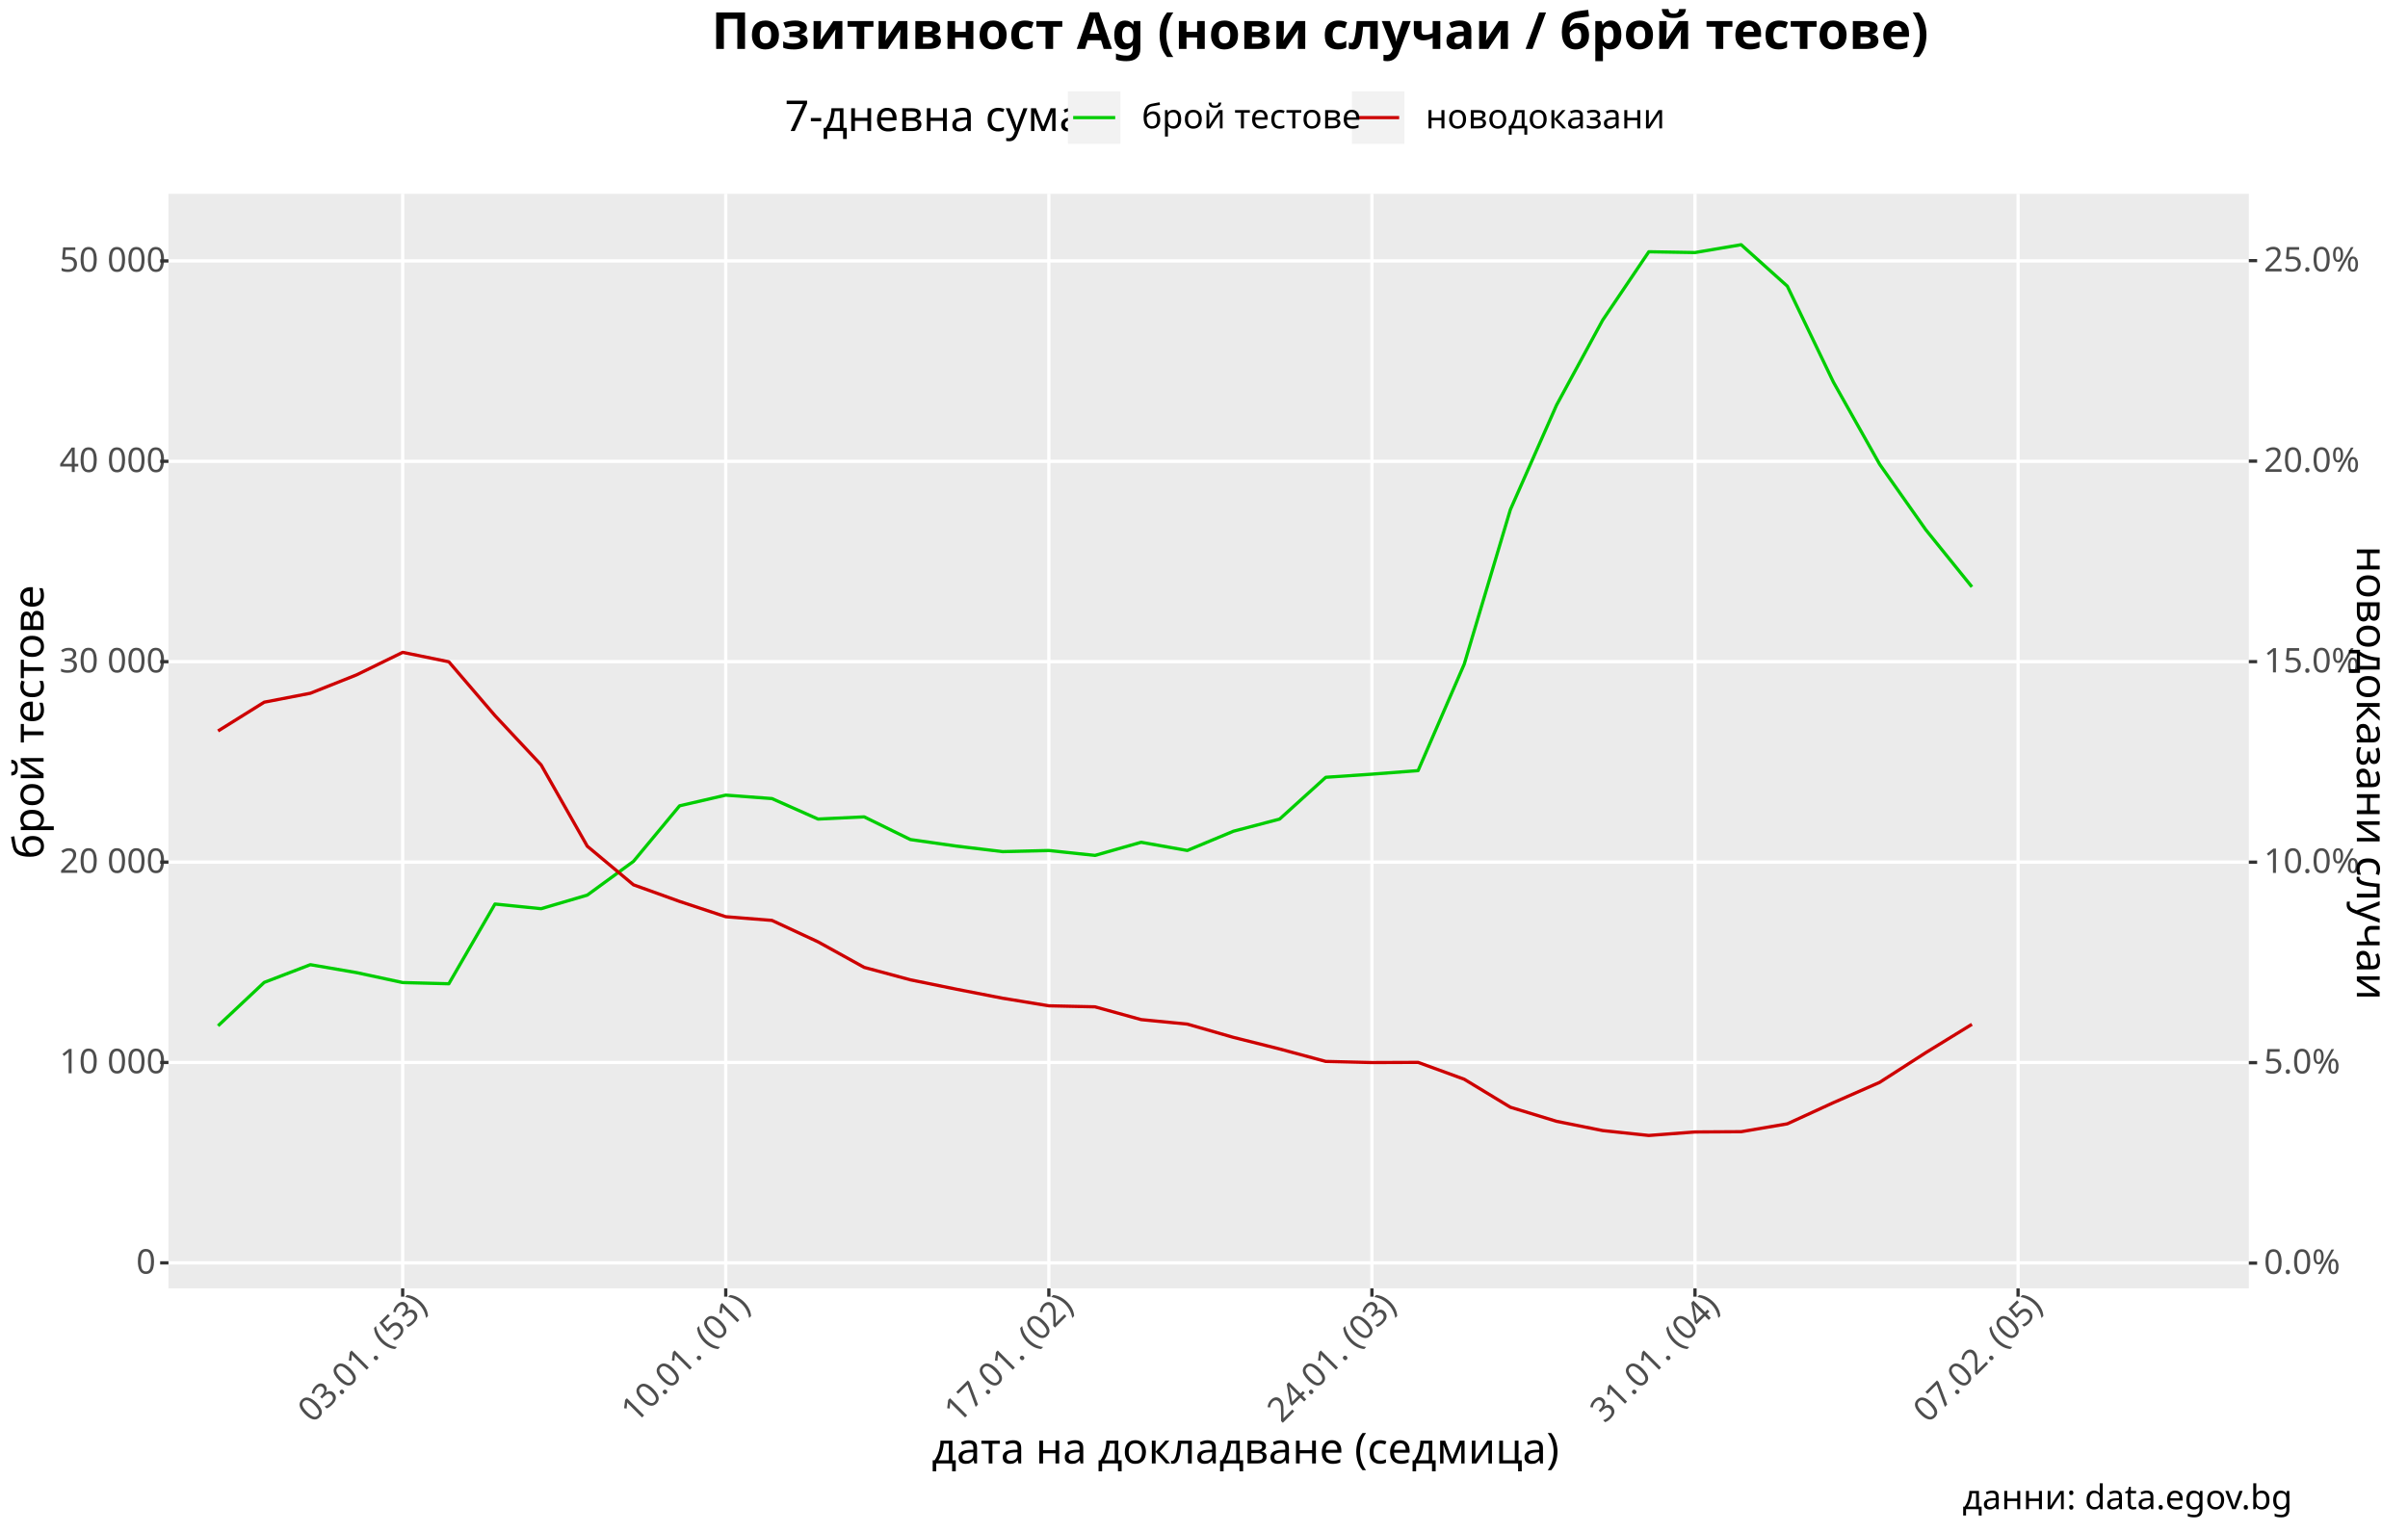
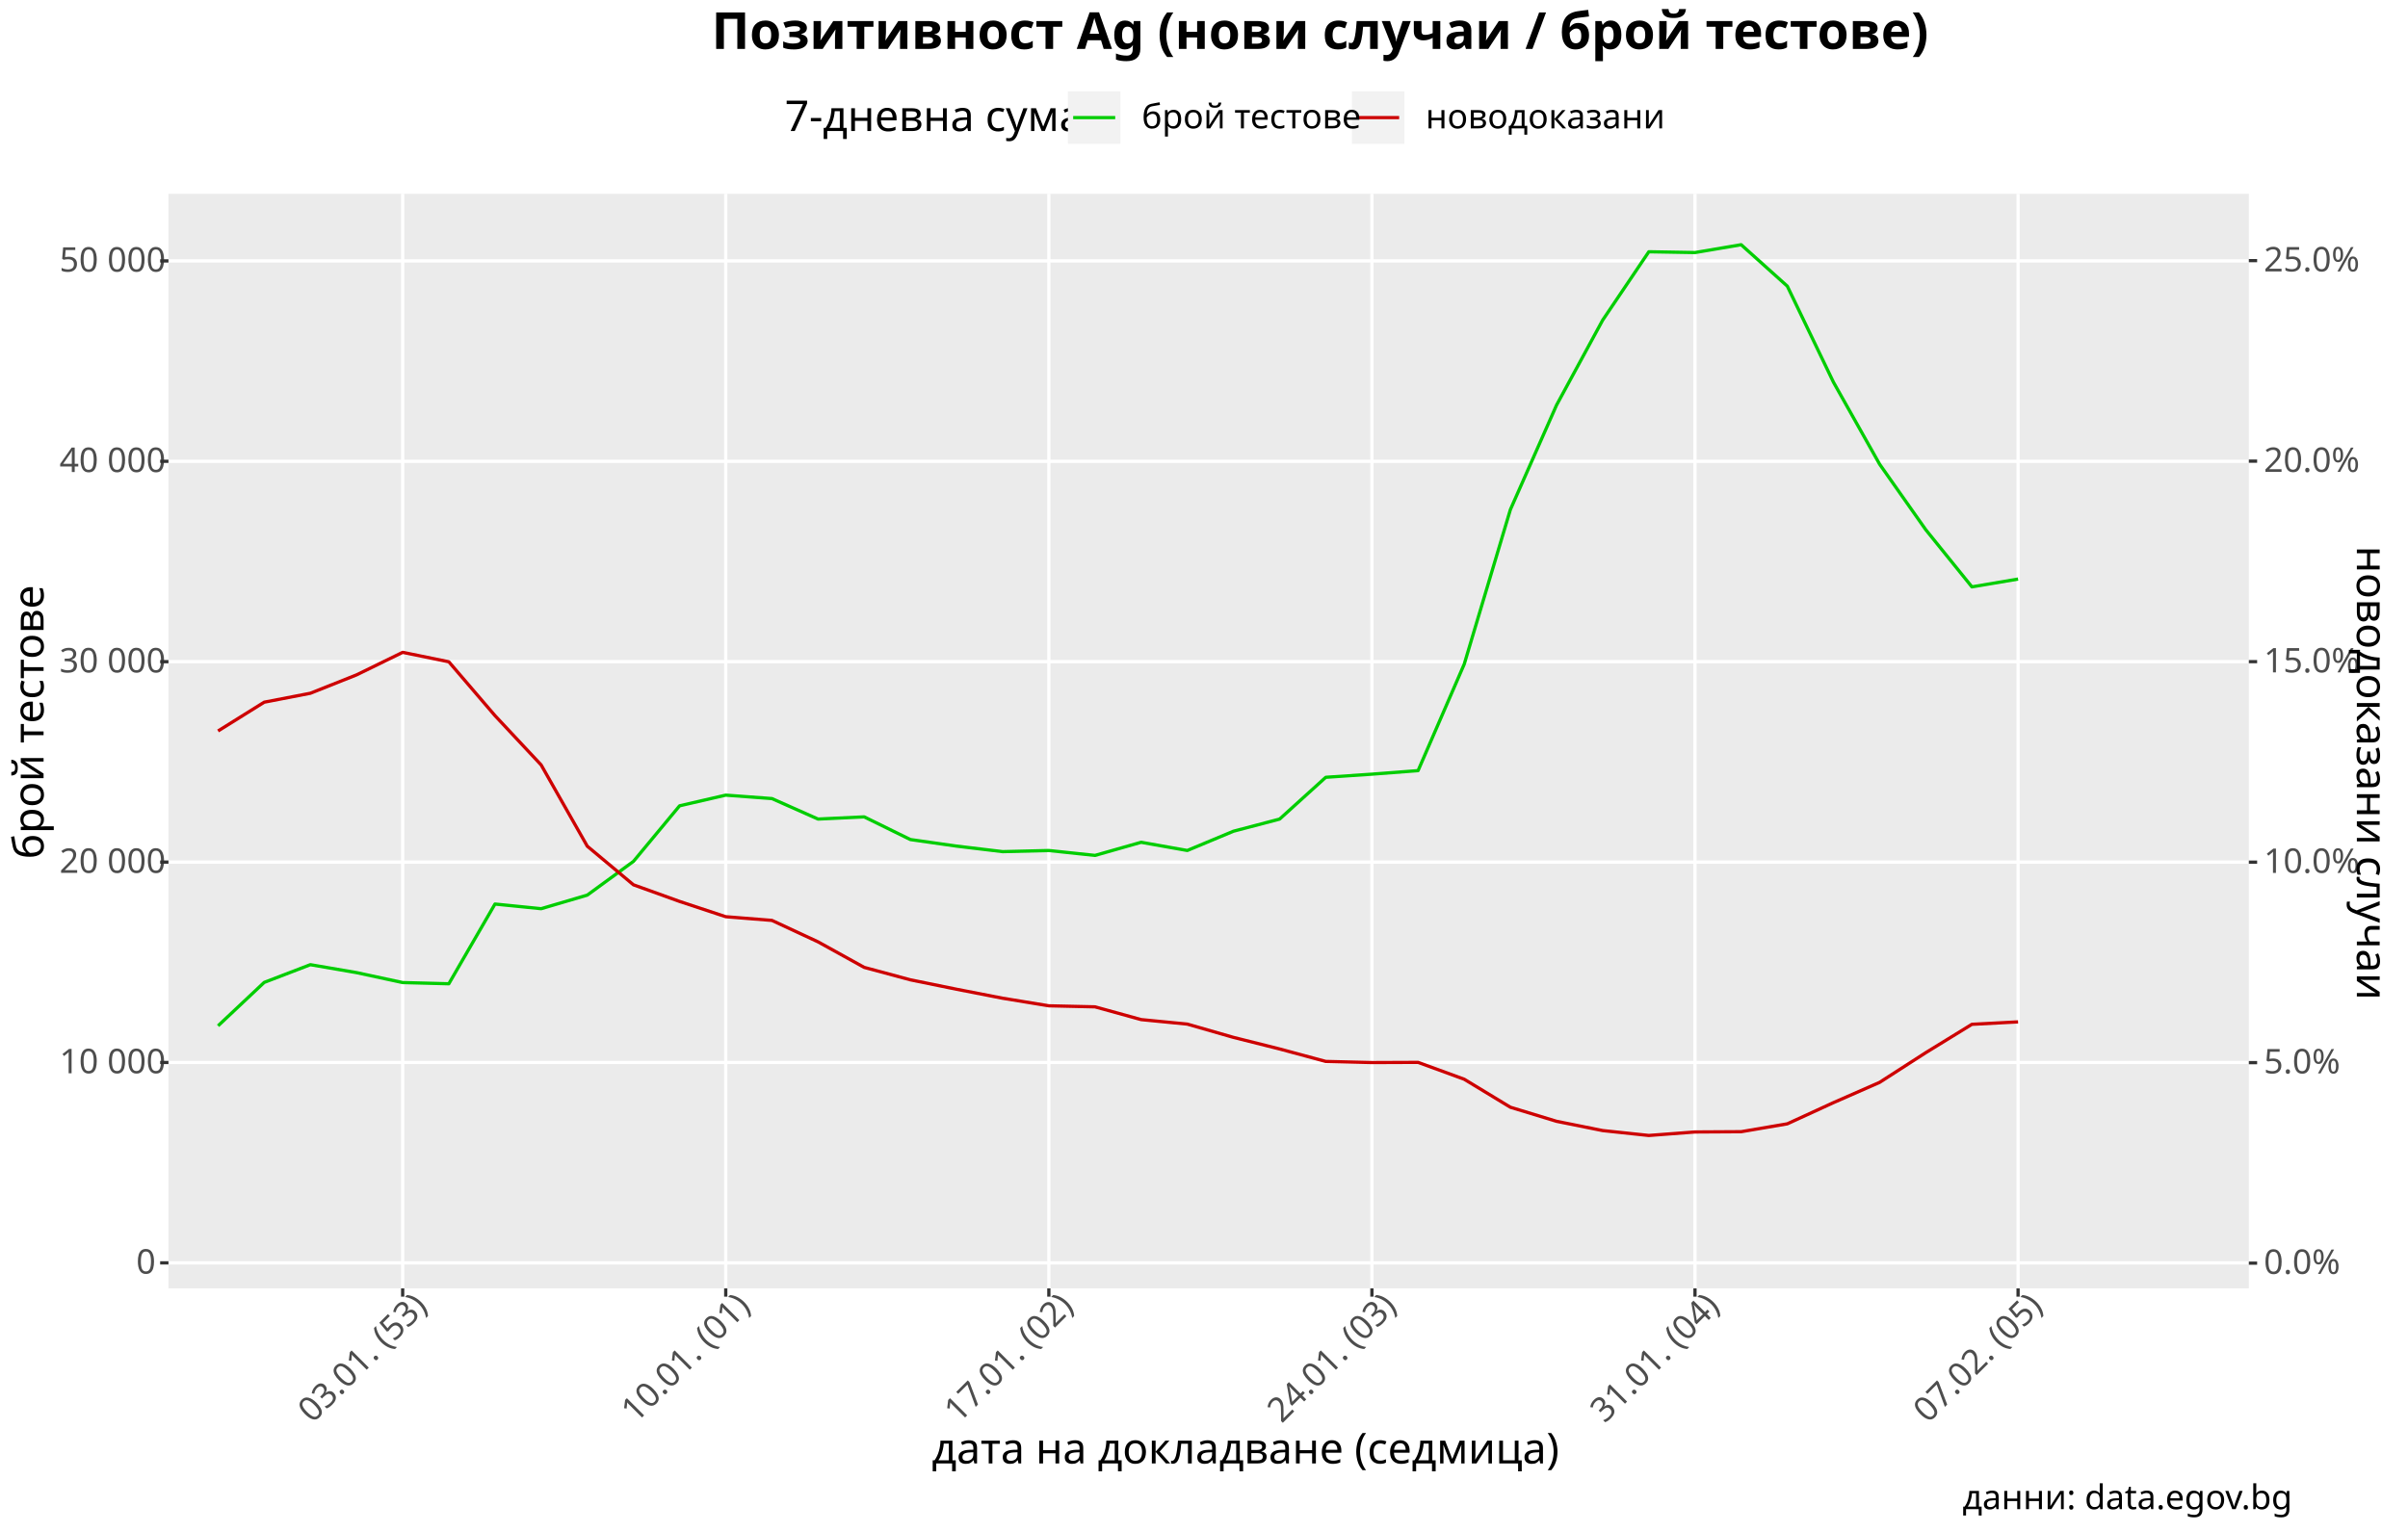
<svg xmlns="http://www.w3.org/2000/svg" viewBox="0 0 792.00 504.00">
  <defs>
    <style type="text/css">
    line, polyline, polygon, path, rect, circle {
      fill: none;
      stroke: #000000;
      stroke-linecap: round;
      stroke-linejoin: round;
      stroke-miterlimit: 10.00;
    }
  </style>
  </defs>
  <rect width="100%" height="100%" style="stroke: none; fill: #FFFFFF;" />
  <rect x="0.00" y="0.00" width="792.00" height="504.00" style="stroke-width: 1.07; stroke: #FFFFFF; fill: #FFFFFF;" />
  <defs>
    <clipPath id="cpNTUuNDF8NzM5LjY1fDQyMy44N3w2My43Nw==">
      <rect x="55.41" y="63.77" width="684.24" height="360.10" />
    </clipPath>
  </defs>
  <rect x="55.41" y="63.77" width="684.24" height="360.10" style="stroke-width: 1.07; stroke: none; fill: #EBEBEB;" clip-path="url(#cpNTUuNDF8NzM5LjY1fDQyMy44N3w2My43Nw==)" />
  <polyline points="55.41,415.49 739.65,415.49 " style="stroke-width: 1.07; stroke: #FFFFFF; stroke-linecap: butt;" clip-path="url(#cpNTUuNDF8NzM5LjY1fDQyMy44N3w2My43Nw==)" />
  <polyline points="55.41,349.56 739.65,349.56 " style="stroke-width: 1.07; stroke: #FFFFFF; stroke-linecap: butt;" clip-path="url(#cpNTUuNDF8NzM5LjY1fDQyMy44N3w2My43Nw==)" />
  <polyline points="55.41,283.63 739.65,283.63 " style="stroke-width: 1.07; stroke: #FFFFFF; stroke-linecap: butt;" clip-path="url(#cpNTUuNDF8NzM5LjY1fDQyMy44N3w2My43Nw==)" />
  <polyline points="55.41,217.70 739.65,217.70 " style="stroke-width: 1.07; stroke: #FFFFFF; stroke-linecap: butt;" clip-path="url(#cpNTUuNDF8NzM5LjY1fDQyMy44N3w2My43Nw==)" />
  <polyline points="55.41,151.77 739.65,151.77 " style="stroke-width: 1.07; stroke: #FFFFFF; stroke-linecap: butt;" clip-path="url(#cpNTUuNDF8NzM5LjY1fDQyMy44N3w2My43Nw==)" />
  <polyline points="55.41,85.84 739.65,85.84 " style="stroke-width: 1.07; stroke: #FFFFFF; stroke-linecap: butt;" clip-path="url(#cpNTUuNDF8NzM5LjY1fDQyMy44N3w2My43Nw==)" />
  <polyline points="132.44,423.87 132.44,63.77 " style="stroke-width: 1.07; stroke: #FFFFFF; stroke-linecap: butt;" clip-path="url(#cpNTUuNDF8NzM5LjY1fDQyMy44N3w2My43Nw==)" />
  <polyline points="238.70,423.87 238.70,63.77 " style="stroke-width: 1.07; stroke: #FFFFFF; stroke-linecap: butt;" clip-path="url(#cpNTUuNDF8NzM5LjY1fDQyMy44N3w2My43Nw==)" />
  <polyline points="344.97,423.87 344.97,63.77 " style="stroke-width: 1.07; stroke: #FFFFFF; stroke-linecap: butt;" clip-path="url(#cpNTUuNDF8NzM5LjY1fDQyMy44N3w2My43Nw==)" />
  <polyline points="451.23,423.87 451.23,63.77 " style="stroke-width: 1.07; stroke: #FFFFFF; stroke-linecap: butt;" clip-path="url(#cpNTUuNDF8NzM5LjY1fDQyMy44N3w2My43Nw==)" />
  <polyline points="557.49,423.87 557.49,63.77 " style="stroke-width: 1.07; stroke: #FFFFFF; stroke-linecap: butt;" clip-path="url(#cpNTUuNDF8NzM5LjY1fDQyMy44N3w2My43Nw==)" />
  <polyline points="663.75,423.87 663.75,63.77 " style="stroke-width: 1.07; stroke: #FFFFFF; stroke-linecap: butt;" clip-path="url(#cpNTUuNDF8NzM5LjY1fDQyMy44N3w2My43Nw==)" />
-   <polyline points="71.72,337.49 86.90,323.21 102.08,317.38 117.26,319.99 132.44,323.26 147.62,323.66 162.80,297.43 177.98,298.96 193.16,294.49 208.34,283.40 223.52,265.11 238.70,261.60 253.88,262.73 269.06,269.47 284.24,268.75 299.42,276.21 314.60,278.37 329.78,280.19 344.97,279.82 360.15,281.43 375.33,277.11 390.51,279.81 405.69,273.47 420.87,269.48 436.05,255.73 451.23,254.70 466.41,253.54 481.59,218.51 496.77,167.66 511.95,133.29 527.13,105.32 542.31,82.83 557.49,83.09 572.67,80.51 587.85,94.14 603.03,125.74 618.21,152.72 633.39,174.28 648.57,193.08 " style="stroke-width: 1.07; stroke: #00CD00; stroke-linecap: butt;" clip-path="url(#cpNTUuNDF8NzM5LjY1fDQyMy44N3w2My43Nw==)" />
-   <polyline points="71.72,240.49 86.90,231.02 102.08,228.08 117.26,222.04 132.44,214.62 147.62,217.73 162.80,235.44 177.98,251.66 193.16,278.40 208.34,291.10 223.52,296.57 238.70,301.60 253.88,302.81 269.06,309.87 284.24,318.27 299.42,322.36 314.60,325.46 329.78,328.42 344.97,330.91 360.15,331.25 375.33,335.45 390.51,336.93 405.69,341.30 420.87,345.11 436.05,349.21 451.23,349.58 466.41,349.52 481.59,355.07 496.77,364.28 511.95,368.91 527.13,371.96 542.31,373.57 557.49,372.42 572.67,372.33 587.85,369.74 603.03,362.77 618.21,356.10 633.39,346.33 648.57,337.00 " style="stroke-width: 1.07; stroke: #CD0000; stroke-linecap: butt;" clip-path="url(#cpNTUuNDF8NzM5LjY1fDQyMy44N3w2My43Nw==)" />
+   <polyline points="71.72,337.49 86.90,323.21 102.08,317.38 117.26,319.99 132.44,323.26 147.62,323.66 162.80,297.43 177.98,298.96 193.16,294.49 208.34,283.40 223.52,265.11 238.70,261.60 253.88,262.73 269.06,269.47 284.24,268.75 299.42,276.21 314.60,278.37 329.78,280.19 344.97,279.82 360.15,281.43 375.33,277.11 390.51,279.81 405.69,273.47 420.87,269.48 436.05,255.73 451.23,254.70 466.41,253.54 481.59,218.51 496.77,167.66 511.95,133.29 527.13,105.32 542.31,82.83 557.49,83.09 572.67,80.51 587.85,94.14 603.03,125.74 618.21,152.72 633.39,174.28 648.57,193.08 663.75,190.51 " style="stroke-width: 1.07; stroke: #00CD00; stroke-linecap: butt;" clip-path="url(#cpNTUuNDF8NzM5LjY1fDQyMy44N3w2My43Nw==)" />
+   <polyline points="71.72,240.49 86.90,231.02 102.08,228.08 117.26,222.04 132.44,214.62 147.62,217.73 162.80,235.44 177.98,251.66 193.16,278.40 208.34,291.10 223.52,296.57 238.70,301.60 253.88,302.81 269.06,309.87 284.24,318.27 299.42,322.36 314.60,325.46 329.78,328.42 344.97,330.91 360.15,331.25 375.33,335.45 390.51,336.93 405.69,341.30 420.87,345.11 436.05,349.21 451.23,349.58 466.41,349.52 481.59,355.07 496.77,364.28 511.95,368.91 527.13,371.96 542.31,373.57 557.49,372.42 572.67,372.33 587.85,369.74 603.03,362.77 618.21,356.10 633.39,346.33 648.57,337.00 663.75,336.20 " style="stroke-width: 1.07; stroke: #CD0000; stroke-linecap: butt;" clip-path="url(#cpNTUuNDF8NzM5LjY1fDQyMy44N3w2My43Nw==)" />
  <defs>
    <clipPath id="cpMC4wMHw3OTIuMDB8NTA0LjAwfDAuMDA=">
      <rect x="0.00" y="0.00" width="792.00" height="504.00" />
    </clipPath>
  </defs>
  <g clip-path="url(#cpMC4wMHw3OTIuMDB8NTA0LjAwfDAuMDA=)">
    <text x="44.80" y="419.03" style="font-size: 11.20px; fill: #4D4D4D; font-family: Calibri;" textLength="5.68px" lengthAdjust="spacingAndGlyphs">0</text>
  </g>
  <g clip-path="url(#cpMC4wMHw3OTIuMDB8NTA0LjAwfDAuMDA=)">
    <text x="19.56" y="353.10" style="font-size: 11.20px; fill: #4D4D4D; font-family: Calibri;" textLength="30.91px" lengthAdjust="spacingAndGlyphs">10 000</text>
  </g>
  <g clip-path="url(#cpMC4wMHw3OTIuMDB8NTA0LjAwfDAuMDA=)">
    <text x="19.56" y="287.17" style="font-size: 11.20px; fill: #4D4D4D; font-family: Calibri;" textLength="30.91px" lengthAdjust="spacingAndGlyphs">20 000</text>
  </g>
  <g clip-path="url(#cpMC4wMHw3OTIuMDB8NTA0LjAwfDAuMDA=)">
    <text x="19.56" y="221.24" style="font-size: 11.20px; fill: #4D4D4D; font-family: Calibri;" textLength="30.91px" lengthAdjust="spacingAndGlyphs">30 000</text>
  </g>
  <g clip-path="url(#cpMC4wMHw3OTIuMDB8NTA0LjAwfDAuMDA=)">
    <text x="19.56" y="155.30" style="font-size: 11.20px; fill: #4D4D4D; font-family: Calibri;" textLength="30.91px" lengthAdjust="spacingAndGlyphs">40 000</text>
  </g>
  <g clip-path="url(#cpMC4wMHw3OTIuMDB8NTA0LjAwfDAuMDA=)">
    <text x="19.56" y="89.37" style="font-size: 11.20px; fill: #4D4D4D; font-family: Calibri;" textLength="30.91px" lengthAdjust="spacingAndGlyphs">50 000</text>
  </g>
  <polyline points="52.67,415.49 55.41,415.49 " style="stroke-width: 1.07; stroke: #333333; stroke-linecap: butt;" clip-path="url(#cpMC4wMHw3OTIuMDB8NTA0LjAwfDAuMDA=)" />
  <polyline points="52.67,349.56 55.41,349.56 " style="stroke-width: 1.07; stroke: #333333; stroke-linecap: butt;" clip-path="url(#cpMC4wMHw3OTIuMDB8NTA0LjAwfDAuMDA=)" />
  <polyline points="52.67,283.63 55.41,283.63 " style="stroke-width: 1.07; stroke: #333333; stroke-linecap: butt;" clip-path="url(#cpMC4wMHw3OTIuMDB8NTA0LjAwfDAuMDA=)" />
  <polyline points="52.67,217.70 55.41,217.70 " style="stroke-width: 1.07; stroke: #333333; stroke-linecap: butt;" clip-path="url(#cpMC4wMHw3OTIuMDB8NTA0LjAwfDAuMDA=)" />
  <polyline points="52.67,151.77 55.41,151.77 " style="stroke-width: 1.07; stroke: #333333; stroke-linecap: butt;" clip-path="url(#cpMC4wMHw3OTIuMDB8NTA0LjAwfDAuMDA=)" />
  <polyline points="52.67,85.84 55.41,85.84 " style="stroke-width: 1.07; stroke: #333333; stroke-linecap: butt;" clip-path="url(#cpMC4wMHw3OTIuMDB8NTA0LjAwfDAuMDA=)" />
  <polyline points="739.65,415.58 742.38,415.58 " style="stroke-width: 1.07; stroke: #333333; stroke-linecap: butt;" clip-path="url(#cpMC4wMHw3OTIuMDB8NTA0LjAwfDAuMDA=)" />
  <polyline points="739.65,349.61 742.38,349.61 " style="stroke-width: 1.07; stroke: #333333; stroke-linecap: butt;" clip-path="url(#cpMC4wMHw3OTIuMDB8NTA0LjAwfDAuMDA=)" />
  <polyline points="739.65,283.65 742.38,283.65 " style="stroke-width: 1.07; stroke: #333333; stroke-linecap: butt;" clip-path="url(#cpMC4wMHw3OTIuMDB8NTA0LjAwfDAuMDA=)" />
  <polyline points="739.65,217.68 742.38,217.68 " style="stroke-width: 1.07; stroke: #333333; stroke-linecap: butt;" clip-path="url(#cpMC4wMHw3OTIuMDB8NTA0LjAwfDAuMDA=)" />
  <polyline points="739.65,151.72 742.38,151.72 " style="stroke-width: 1.07; stroke: #333333; stroke-linecap: butt;" clip-path="url(#cpMC4wMHw3OTIuMDB8NTA0LjAwfDAuMDA=)" />
  <polyline points="739.65,85.75 742.38,85.75 " style="stroke-width: 1.07; stroke: #333333; stroke-linecap: butt;" clip-path="url(#cpMC4wMHw3OTIuMDB8NTA0LjAwfDAuMDA=)" />
  <g clip-path="url(#cpMC4wMHw3OTIuMDB8NTA0LjAwfDAuMDA=)">
    <text x="744.58" y="419.11" style="font-size: 11.20px; fill: #4D4D4D; font-family: Calibri;" textLength="22.19px" lengthAdjust="spacingAndGlyphs">0.0%</text>
  </g>
  <g clip-path="url(#cpMC4wMHw3OTIuMDB8NTA0LjAwfDAuMDA=)">
    <text x="744.58" y="353.15" style="font-size: 11.20px; fill: #4D4D4D; font-family: Calibri;" textLength="22.19px" lengthAdjust="spacingAndGlyphs">5.0%</text>
  </g>
  <g clip-path="url(#cpMC4wMHw3OTIuMDB8NTA0LjAwfDAuMDA=)">
    <text x="744.58" y="287.18" style="font-size: 11.20px; fill: #4D4D4D; font-family: Calibri;" textLength="27.86px" lengthAdjust="spacingAndGlyphs">10.0%</text>
  </g>
  <g clip-path="url(#cpMC4wMHw3OTIuMDB8NTA0LjAwfDAuMDA=)">
    <text x="744.58" y="221.22" style="font-size: 11.20px; fill: #4D4D4D; font-family: Calibri;" textLength="27.86px" lengthAdjust="spacingAndGlyphs">15.0%</text>
  </g>
  <g clip-path="url(#cpMC4wMHw3OTIuMDB8NTA0LjAwfDAuMDA=)">
    <text x="744.58" y="155.26" style="font-size: 11.20px; fill: #4D4D4D; font-family: Calibri;" textLength="27.86px" lengthAdjust="spacingAndGlyphs">20.0%</text>
  </g>
  <g clip-path="url(#cpMC4wMHw3OTIuMDB8NTA0LjAwfDAuMDA=)">
    <text x="744.58" y="89.29" style="font-size: 11.20px; fill: #4D4D4D; font-family: Calibri;" textLength="27.86px" lengthAdjust="spacingAndGlyphs">25.0%</text>
  </g>
  <polyline points="132.44,426.61 132.44,423.87 " style="stroke-width: 1.07; stroke: #333333; stroke-linecap: butt;" clip-path="url(#cpMC4wMHw3OTIuMDB8NTA0LjAwfDAuMDA=)" />
  <polyline points="238.70,426.61 238.70,423.87 " style="stroke-width: 1.07; stroke: #333333; stroke-linecap: butt;" clip-path="url(#cpMC4wMHw3OTIuMDB8NTA0LjAwfDAuMDA=)" />
  <polyline points="344.97,426.61 344.97,423.87 " style="stroke-width: 1.07; stroke: #333333; stroke-linecap: butt;" clip-path="url(#cpMC4wMHw3OTIuMDB8NTA0LjAwfDAuMDA=)" />
  <polyline points="451.23,426.61 451.23,423.87 " style="stroke-width: 1.07; stroke: #333333; stroke-linecap: butt;" clip-path="url(#cpMC4wMHw3OTIuMDB8NTA0LjAwfDAuMDA=)" />
  <polyline points="557.49,426.61 557.49,423.87 " style="stroke-width: 1.07; stroke: #333333; stroke-linecap: butt;" clip-path="url(#cpMC4wMHw3OTIuMDB8NTA0LjAwfDAuMDA=)" />
  <polyline points="663.75,426.61 663.75,423.87 " style="stroke-width: 1.07; stroke: #333333; stroke-linecap: butt;" clip-path="url(#cpMC4wMHw3OTIuMDB8NTA0LjAwfDAuMDA=)" />
  <g clip-path="url(#cpMC4wMHw3OTIuMDB8NTA0LjAwfDAuMDA=)">
    <text transform="translate(102.77,468.48) rotate(-45)" style="font-size: 11.20px; fill: #4D4D4D; font-family: Calibri;" textLength="49.04px" lengthAdjust="spacingAndGlyphs">03.01. (53)</text>
  </g>
  <g clip-path="url(#cpMC4wMHw3OTIuMDB8NTA0LjAwfDAuMDA=)">
    <text transform="translate(209.03,468.48) rotate(-45)" style="font-size: 11.20px; fill: #4D4D4D; font-family: Calibri;" textLength="49.04px" lengthAdjust="spacingAndGlyphs">10.01. (01)</text>
  </g>
  <g clip-path="url(#cpMC4wMHw3OTIuMDB8NTA0LjAwfDAuMDA=)">
    <text transform="translate(315.29,468.48) rotate(-45)" style="font-size: 11.20px; fill: #4D4D4D; font-family: Calibri;" textLength="49.04px" lengthAdjust="spacingAndGlyphs">17.01. (02)</text>
  </g>
  <g clip-path="url(#cpMC4wMHw3OTIuMDB8NTA0LjAwfDAuMDA=)">
    <text transform="translate(421.55,468.48) rotate(-45)" style="font-size: 11.20px; fill: #4D4D4D; font-family: Calibri;" textLength="49.04px" lengthAdjust="spacingAndGlyphs">24.01. (03)</text>
  </g>
  <g clip-path="url(#cpMC4wMHw3OTIuMDB8NTA0LjAwfDAuMDA=)">
    <text transform="translate(527.81,468.48) rotate(-45)" style="font-size: 11.20px; fill: #4D4D4D; font-family: Calibri;" textLength="49.04px" lengthAdjust="spacingAndGlyphs">31.01. (04)</text>
  </g>
  <g clip-path="url(#cpMC4wMHw3OTIuMDB8NTA0LjAwfDAuMDA=)">
    <text transform="translate(634.07,468.48) rotate(-45)" style="font-size: 11.20px; fill: #4D4D4D; font-family: Calibri;" textLength="49.04px" lengthAdjust="spacingAndGlyphs">07.02. (05)</text>
  </g>
  <g clip-path="url(#cpMC4wMHw3OTIuMDB8NTA0LjAwfDAuMDA=)">
    <text x="306.50" y="481.47" style="font-size: 14.00px; font-family: Calibri;" textLength="182.06px" lengthAdjust="spacingAndGlyphs">дата на докладване (седмица)</text>
  </g>
  <g clip-path="url(#cpMC4wMHw3OTIuMDB8NTA0LjAwfDAuMDA=)">
    <text transform="translate(14.33,282.67) rotate(-90)" style="font-size: 14.00px; font-family: Calibri;" textLength="77.71px" lengthAdjust="spacingAndGlyphs">брой тестове</text>
  </g>
  <g clip-path="url(#cpMC4wMHw3OTIuMDB8NTA0LjAwfDAuMDA=)">
    <text transform="translate(775.18,179.60) rotate(90)" style="font-size: 14.00px; font-family: Calibri;" textLength="128.43px" lengthAdjust="spacingAndGlyphs">новодоказани случаи</text>
  </g>
  <rect x="252.65" y="24.57" width="289.75" height="28.24" style="stroke-width: 1.07; stroke: none; fill: #FFFFFF;" clip-path="url(#cpMC4wMHw3OTIuMDB8NTA0LjAwfDAuMDA=)" />
  <g clip-path="url(#cpMC4wMHw3OTIuMDB8NTA0LjAwfDAuMDA=)">
    <text x="258.13" y="43.11" style="font-size: 14.00px; font-family: Calibri;" textLength="86.14px" lengthAdjust="spacingAndGlyphs">7-дневна сума</text>
  </g>
  <rect x="351.24" y="30.05" width="17.28" height="17.28" style="stroke-width: 1.07; stroke: none; fill: #F2F2F2;" clip-path="url(#cpMC4wMHw3OTIuMDB8NTA0LjAwfDAuMDA=)" />
  <line x1="352.97" y1="38.69" x2="366.80" y2="38.69" style="stroke-width: 1.07; stroke: #00CD00; stroke-linecap: butt;" clip-path="url(#cpMC4wMHw3OTIuMDB8NTA0LjAwfDAuMDA=)" />
  <rect x="444.64" y="30.05" width="17.28" height="17.28" style="stroke-width: 1.07; stroke: none; fill: #F2F2F2;" clip-path="url(#cpMC4wMHw3OTIuMDB8NTA0LjAwfDAuMDA=)" />
  <line x1="446.37" y1="38.69" x2="460.19" y2="38.69" style="stroke-width: 1.07; stroke: #CD0000; stroke-linecap: butt;" clip-path="url(#cpMC4wMHw3OTIuMDB8NTA0LjAwfDAuMDA=)" />
  <g clip-path="url(#cpMC4wMHw3OTIuMDB8NTA0LjAwfDAuMDA=)">
    <text x="375.50" y="42.23" style="font-size: 11.20px; font-family: Calibri;" textLength="62.17px" lengthAdjust="spacingAndGlyphs">брой тестове</text>
  </g>
  <g clip-path="url(#cpMC4wMHw3OTIuMDB8NTA0LjAwfDAuMDA=)">
    <text x="468.89" y="42.23" style="font-size: 11.20px; font-family: Calibri;" textLength="68.03px" lengthAdjust="spacingAndGlyphs">новодоказани</text>
  </g>
  <g clip-path="url(#cpMC4wMHw3OTIuMDB8NTA0LjAwfDAuMDA=)">
    <text x="234.04" y="16.09" style="font-size: 16.80px; font-weight: bold; font-family: Calibri;" textLength="326.98px" lengthAdjust="spacingAndGlyphs">Позитивност Ag (нови случаи / брой тестове)</text>
  </g>
  <g clip-path="url(#cpMC4wMHw3OTIuMDB8NTA0LjAwfDAuMDA=)">
    <text x="645.48" y="496.52" style="font-size: 11.20px; font-family: Calibri;" textLength="94.16px" lengthAdjust="spacingAndGlyphs">данни: data.egov.bg</text>
  </g>
</svg>
